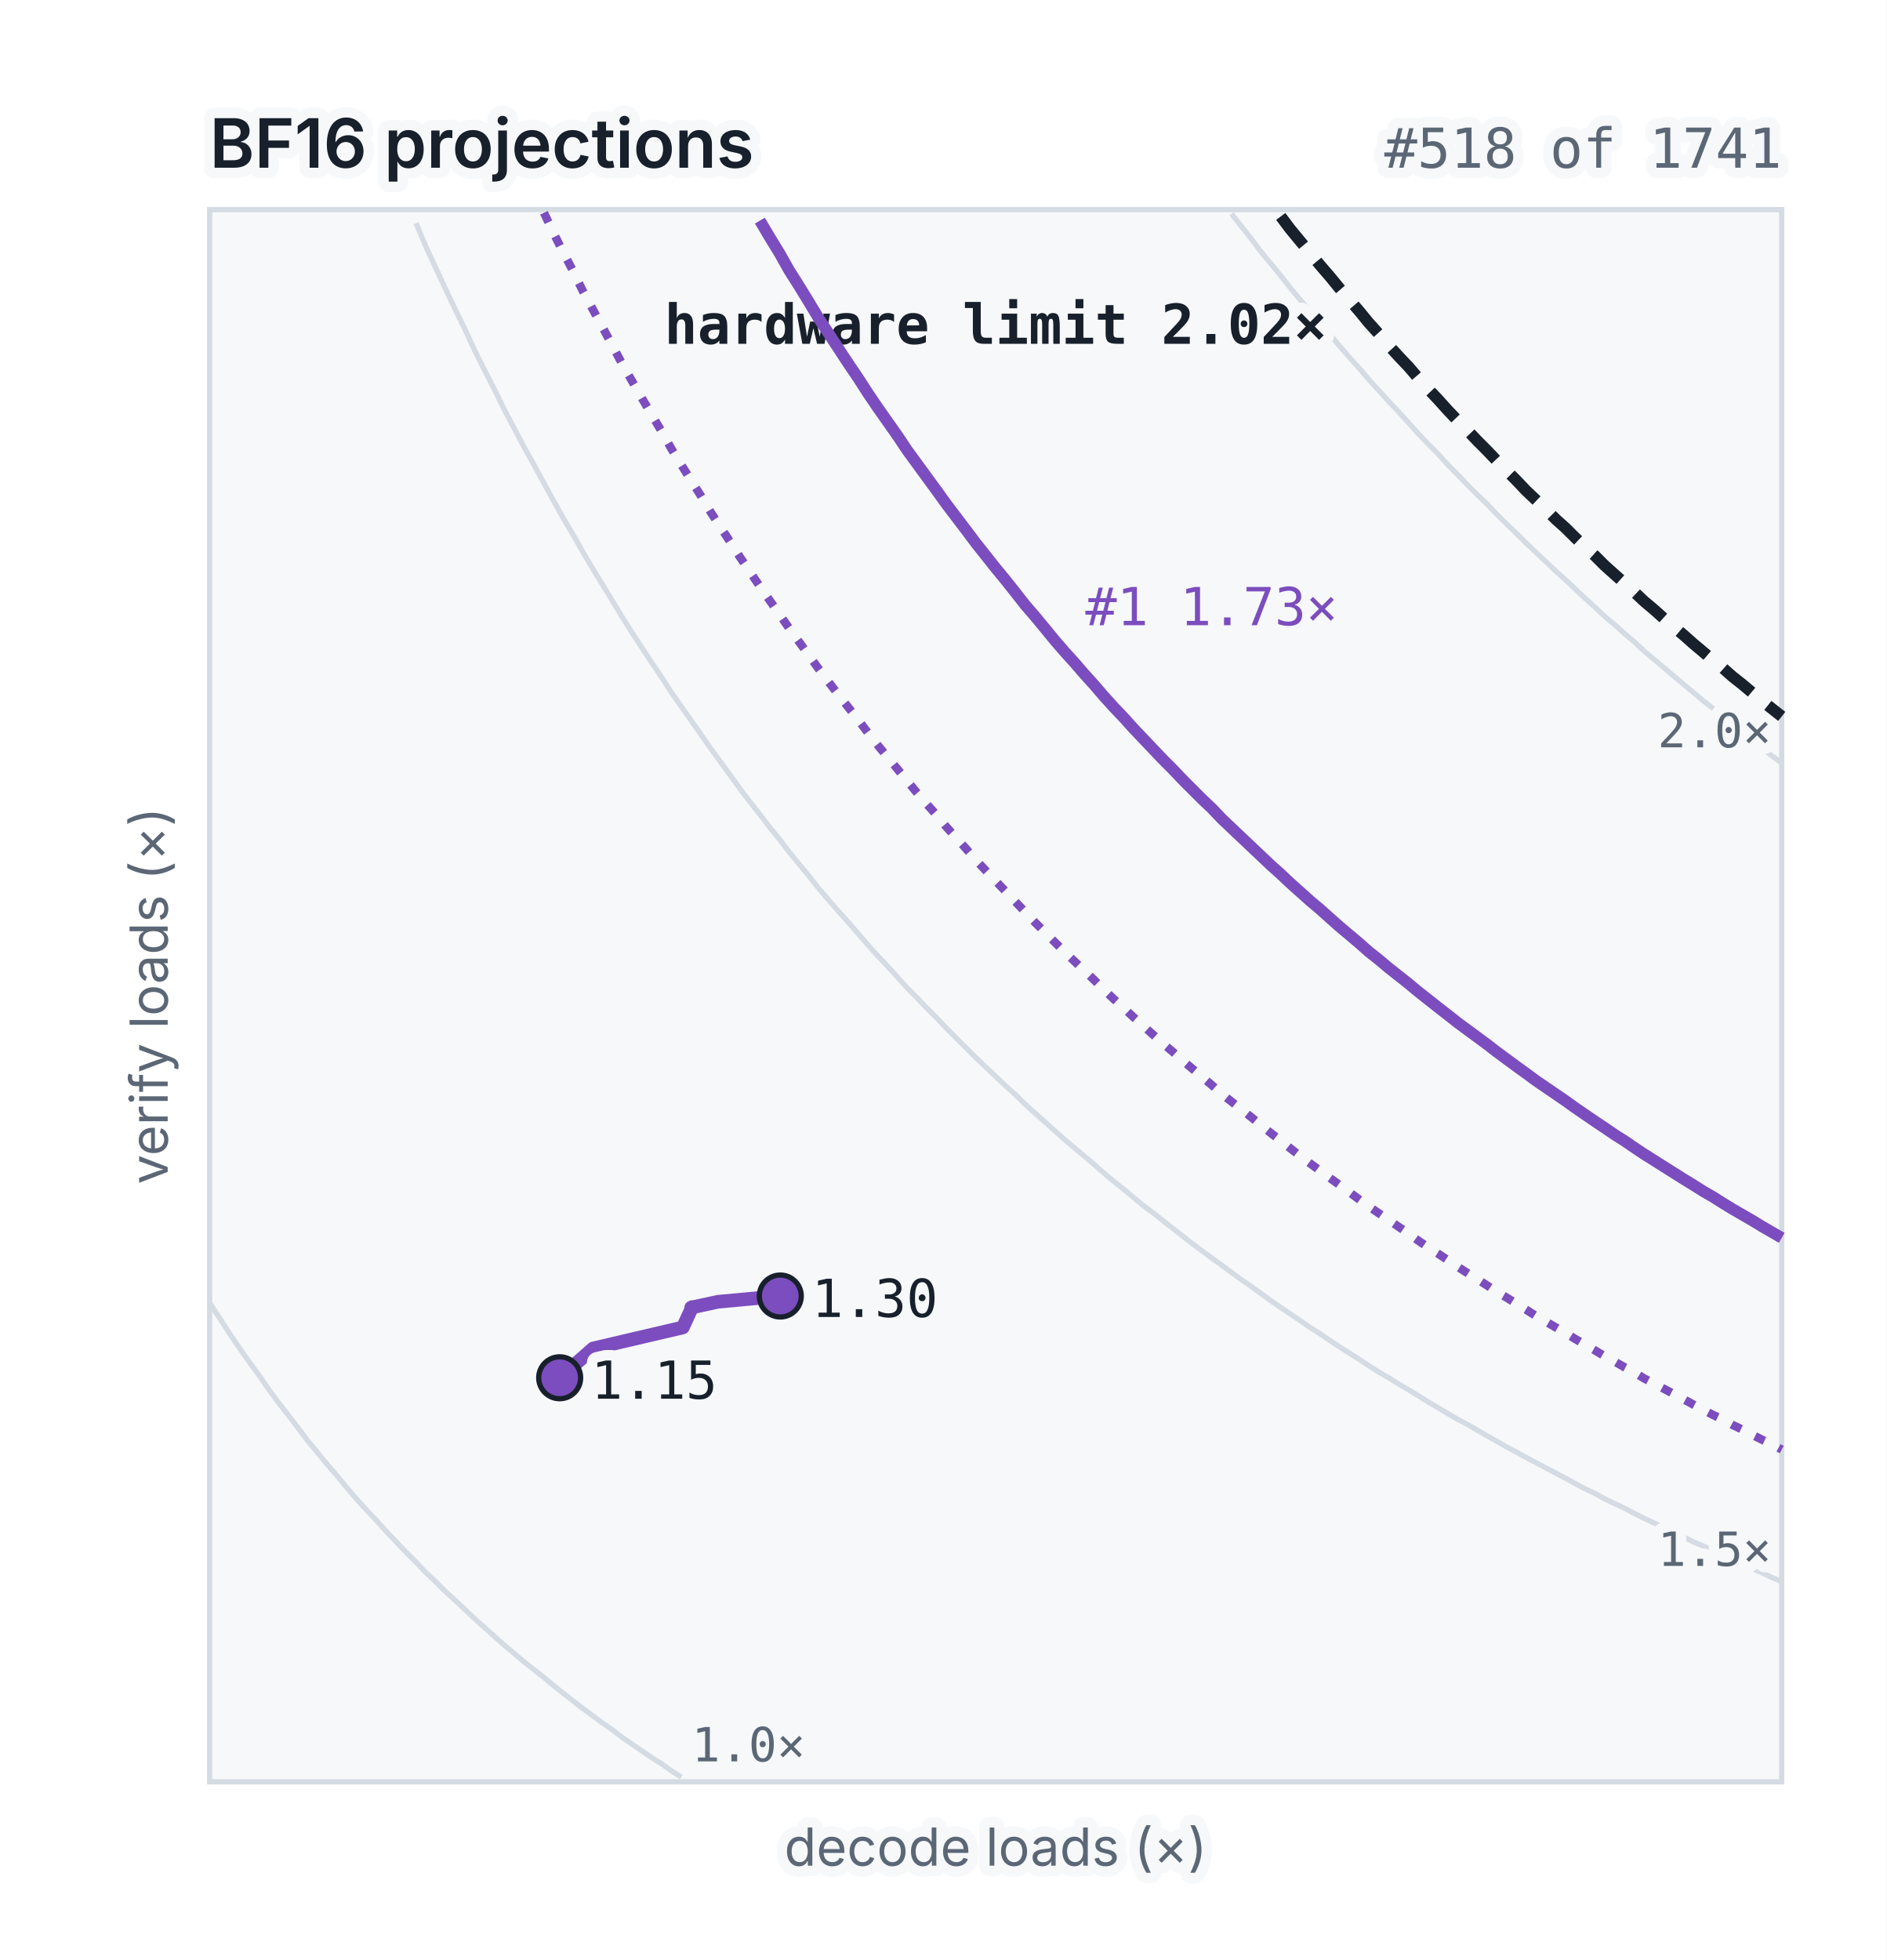
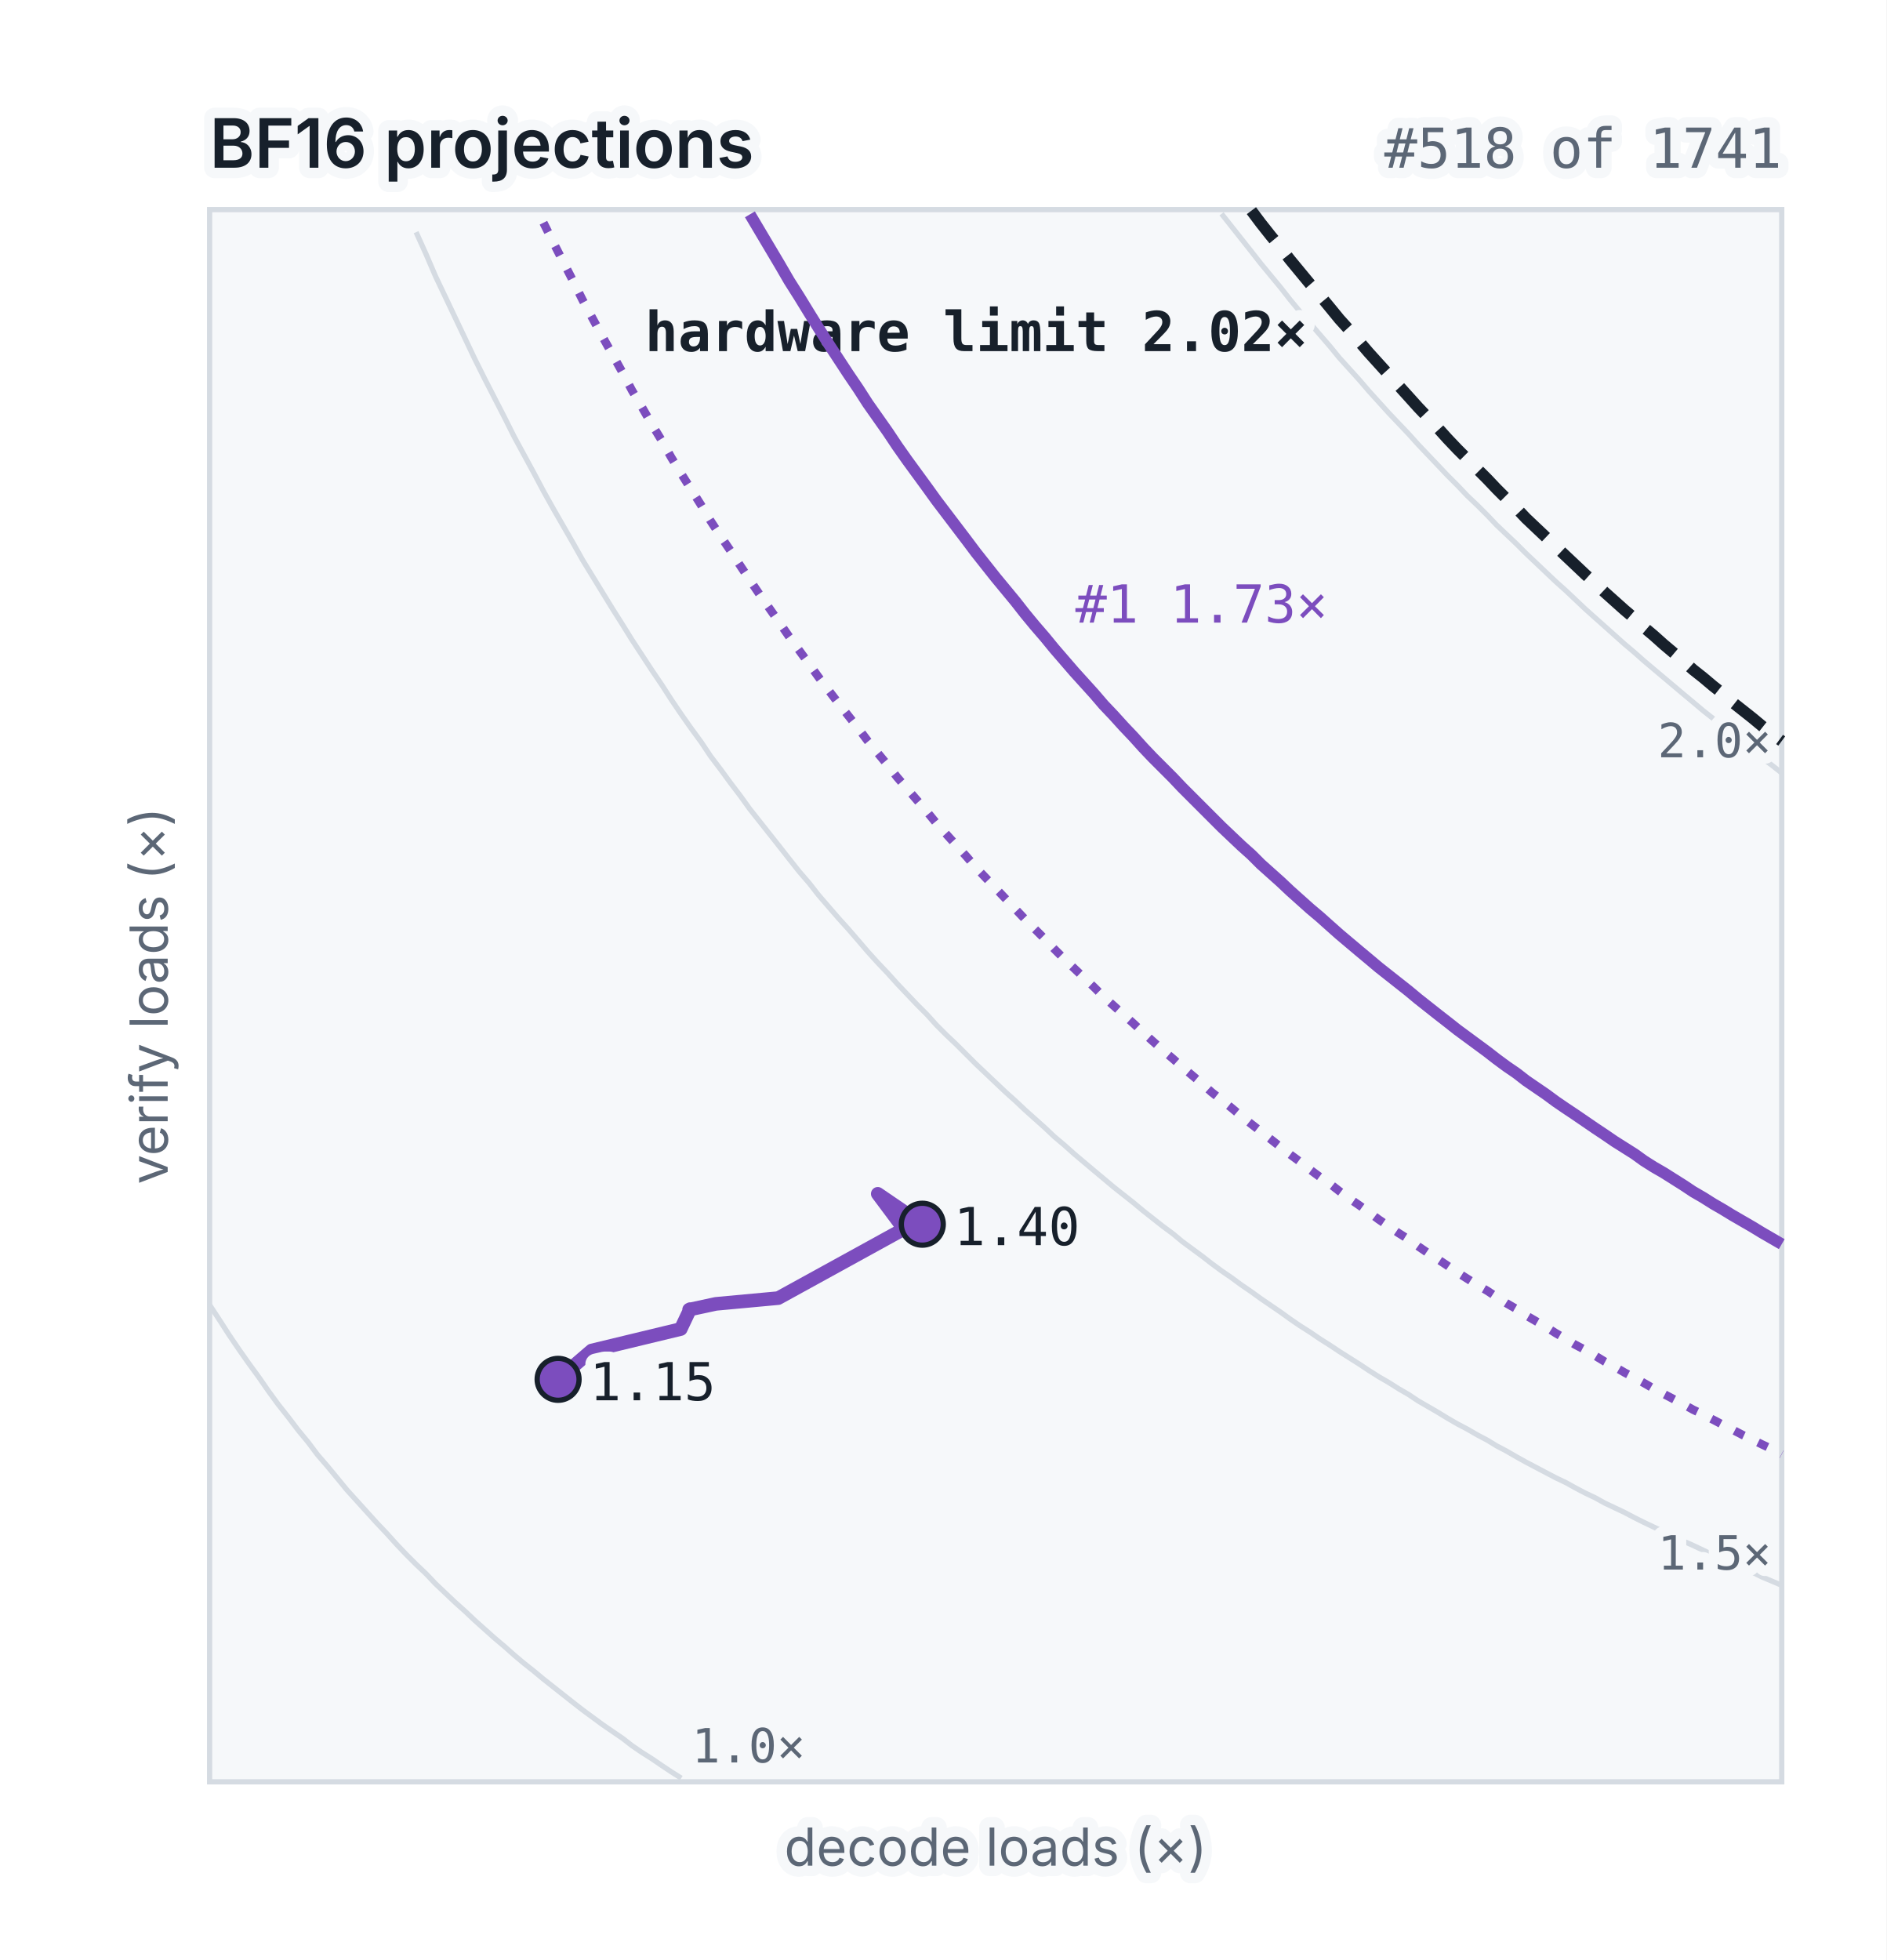
<svg xmlns="http://www.w3.org/2000/svg" viewBox="0 0 360 374" width="360" height="374" role="img">
  <rect width="360" height="374" fill="#ffffff" />
  <rect x="40" y="40" width="300" height="300" fill="#f6f8fa" stroke="#d5dbe2" />
-   <polyline points="40.0,248.6 41.9,251.5 43.7,254.3 45.6,257.1 47.5,259.8 49.4,262.4 51.2,265.0 53.1,267.6 55.0,270.0 56.9,272.5 58.7,274.9 60.6,277.2 62.5,279.5 64.4,281.7 66.2,283.9 68.1,286.1 70.0,288.2 71.9,290.2 73.8,292.3 75.6,294.2 77.5,296.2 79.4,298.1 81.2,300.0 83.1,301.8 85.0,303.7 86.9,305.4 88.8,307.2 90.6,308.9 92.5,310.6 94.4,312.3 96.2,313.9 98.1,315.5 100.0,317.1 101.9,318.6 103.8,320.1 105.6,321.6 107.5,323.1 109.4,324.6 111.2,326.0 113.1,327.4 115.0,328.8 116.9,330.1 118.7,331.5 120.6,332.8 122.5,334.1 124.4,335.4 126.3,336.6 128.1,337.9 130.0,339.1" fill="none" stroke="#d5dbe2" stroke-width="1" stroke-linejoin="round" />
-   <text x="132.0" y="336.1" font-size="9" fill="#5c6776" text-anchor="start" font-weight="400" style="font-family:'JetBrains Mono',ui-monospace,Menlo,monospace;paint-order:stroke" stroke="#f6f8fa" stroke-width="4" stroke-linejoin="round">1.0×</text>
-   <polyline points="79.4,42.6 81.2,46.9 83.1,51.0 85.0,55.1 86.9,59.1 88.8,63.0 90.6,66.9 92.5,70.7 94.4,74.4 96.2,78.1 98.1,81.7 100.0,85.3 101.9,88.7 103.8,92.2 105.6,95.5 107.5,98.9 109.4,102.1 111.2,105.3 113.1,108.5 115.0,111.6 116.9,114.7 118.7,117.7 120.6,120.7 122.5,123.6 124.4,126.5 126.3,129.3 128.1,132.1 130.0,134.8 131.9,137.5 133.8,140.2 135.6,142.8 137.5,145.4 139.4,148.0 141.2,150.5 143.1,153.0 145.0,155.4 146.9,157.9 148.8,160.2 150.6,162.6 152.5,164.9 154.4,167.2 156.2,169.5 158.1,171.7 160.0,173.9 161.9,176.0 163.8,178.2 165.6,180.3 167.5,182.4 169.4,184.4 171.3,186.5 173.1,188.5 175.0,190.4 176.9,192.4 178.8,194.3 180.6,196.2 182.5,198.1 184.4,200.0 186.2,201.8 188.1,203.6 190.0,205.4 191.9,207.2 193.8,208.9 195.6,210.7 197.5,212.4 199.4,214.1 201.2,215.7 203.1,217.4 205.0,219.0 206.9,220.6 208.8,222.2 210.6,223.8 212.5,225.4 214.4,226.9 216.2,228.4 218.1,230.0 220.0,231.4 221.9,232.9 223.8,234.4 225.6,235.8 227.5,237.3 229.4,238.7 231.3,240.1 233.1,241.4 235.0,242.8 236.9,244.2 238.8,245.5 240.6,246.8 242.5,248.2 244.4,249.5 246.2,250.7 248.1,252.0 250.0,253.3 251.9,254.5 253.8,255.8 255.6,257.0 257.5,258.2 259.4,259.4 261.2,260.6 263.1,261.8 265.0,262.9 266.9,264.1 268.8,265.2 270.6,266.3 272.5,267.5 274.4,268.6 276.2,269.7 278.1,270.8 280.0,271.8 281.9,272.9 283.8,274.0 285.6,275.0 287.5,276.1 289.4,277.1 291.2,278.1 293.1,279.1 295.0,280.1 296.9,281.1 298.8,282.1 300.6,283.1 302.5,284.1 304.4,285.0 306.2,286.0 308.1,286.9 310.0,287.8 311.9,288.8 313.7,289.7 315.6,290.6 317.5,291.5 319.4,292.4 321.3,293.3 323.1,294.2 325.0,295.0 326.9,295.9 328.8,296.8 330.6,297.6 332.5,298.5 334.4,299.3 336.2,300.1 338.1,301.0 340.0,301.8" fill="none" stroke="#d5dbe2" stroke-width="1" stroke-linejoin="round" />
-   <text x="338.0" y="298.8" font-size="9" fill="#5c6776" text-anchor="end" font-weight="400" style="font-family:'JetBrains Mono',ui-monospace,Menlo,monospace;paint-order:stroke" stroke="#f6f8fa" stroke-width="4" stroke-linejoin="round">1.5×</text>
-   <polyline points="235.0,40.8 236.9,43.2 238.8,45.6 240.6,48.0 242.5,50.3 244.4,52.6 246.2,54.9 248.1,57.2 250.0,59.4 251.9,61.6 253.8,63.8 255.6,66.0 257.5,68.2 259.4,70.3 261.2,72.4 263.1,74.5 265.0,76.6 266.9,78.6 268.8,80.7 270.6,82.7 272.5,84.7 274.4,86.6 276.2,88.6 278.1,90.5 280.0,92.5 281.9,94.4 283.8,96.2 285.6,98.1 287.5,100.0 289.4,101.8 291.2,103.6 293.1,105.4 295.0,107.2 296.9,109.0 298.8,110.7 300.6,112.4 302.5,114.2 304.4,115.9 306.2,117.6 308.1,119.2 310.0,120.9 311.9,122.5 313.7,124.2 315.6,125.8 317.5,127.4 319.4,129.0 321.3,130.6 323.1,132.1 325.0,133.7 326.9,135.2 328.8,136.7 330.6,138.3 332.5,139.8 334.4,141.3 336.2,142.7 338.1,144.2 340.0,145.6" fill="none" stroke="#d5dbe2" stroke-width="1" stroke-linejoin="round" />
-   <text x="338.0" y="142.6" font-size="9" fill="#5c6776" text-anchor="end" font-weight="400" style="font-family:'JetBrains Mono',ui-monospace,Menlo,monospace;paint-order:stroke" stroke="#f6f8fa" stroke-width="4" stroke-linejoin="round">2.0×</text>
-   <polyline points="244.4,41.3 246.2,43.7 248.1,46.0 250.0,48.3 251.9,50.6 253.8,52.8 255.6,55.0 257.5,57.2 259.4,59.4 261.2,61.6 263.1,63.7 265.0,65.9 266.9,68.0 268.8,70.0 270.6,72.1 272.5,74.2 274.4,76.2 276.2,78.2 278.1,80.2 280.0,82.1 281.9,84.1 283.8,86.0 285.6,87.9 287.5,89.8 289.4,91.7 291.2,93.6 293.1,95.4 295.0,97.2 296.9,99.1 298.8,100.8 300.6,102.6 302.5,104.4 304.4,106.1 306.2,107.9 308.1,109.6 310.0,111.3 311.9,113.0 313.7,114.7 315.6,116.3 317.5,118.0 319.4,119.6 321.3,121.2 323.1,122.8 325.0,124.4 326.9,126.0 328.8,127.5 330.6,129.1 332.5,130.6 334.4,132.2 336.2,133.7 338.1,135.2 340.0,136.7" fill="none" stroke="#17202b" stroke-width="2.2" stroke-dasharray="7 4" stroke-linejoin="round" />
-   <text x="253.2" y="65.6" font-size="10.5" fill="#17202b" text-anchor="end" font-weight="600" style="font-family:'JetBrains Mono',ui-monospace,Menlo,monospace;paint-order:stroke" stroke="#f6f8fa" stroke-width="4" stroke-linejoin="round">hardware limit 2.02×</text>
-   <polyline points="103.8,40.6 105.6,44.4 107.5,48.2 109.4,51.8 111.2,55.5 113.1,59.0 115.0,62.5 116.9,66.0 118.7,69.4 120.6,72.7 122.5,76.0 124.4,79.2 126.3,82.4 128.1,85.6 130.0,88.7 131.9,91.7 133.8,94.7 135.6,97.7 137.5,100.6 139.4,103.5 141.2,106.3 143.1,109.1 145.0,111.9 146.9,114.6 148.8,117.3 150.6,119.9 152.5,122.5 154.4,125.1 156.2,127.6 158.1,130.1 160.0,132.6 161.9,135.0 163.8,137.4 165.6,139.8 167.5,142.2 169.4,144.5 171.3,146.8 173.1,149.0 175.0,151.3 176.9,153.5 178.8,155.6 180.6,157.8 182.5,159.9 184.4,162.0 186.2,164.1 188.1,166.1 190.0,168.1 191.9,170.1 193.8,172.1 195.6,174.0 197.5,176.0 199.4,177.9 201.2,179.7 203.1,181.6 205.0,183.4 206.9,185.2 208.8,187.0 210.6,188.8 212.5,190.6 214.4,192.3 216.2,194.0 218.1,195.7 220.0,197.4 221.9,199.1 223.8,200.7 225.6,202.3 227.5,203.9 229.4,205.5 231.3,207.1 233.1,208.7 235.0,210.2 236.9,211.7 238.8,213.2 240.6,214.7 242.5,216.2 244.4,217.7 246.2,219.1 248.1,220.6 250.0,222.0 251.9,223.4 253.8,224.8 255.6,226.1 257.5,227.5 259.4,228.9 261.2,230.2 263.1,231.5 265.0,232.8 266.9,234.1 268.8,235.4 270.6,236.7 272.5,238.0 274.4,239.2 276.2,240.4 278.1,241.7 280.0,242.9 281.9,244.1 283.8,245.3 285.6,246.5 287.5,247.6 289.4,248.8 291.2,249.9 293.1,251.1 295.0,252.2 296.9,253.3 298.8,254.4 300.6,255.5 302.5,256.6 304.4,257.7 306.2,258.8 308.1,259.8 310.0,260.9 311.9,261.9 313.7,263.0 315.6,264.0 317.5,265.0 319.4,266.0 321.3,267.0 323.1,268.0 325.0,269.0 326.9,270.0 328.8,270.9 330.6,271.9 332.5,272.8 334.4,273.8 336.2,274.7 338.1,275.6 340.0,276.6" fill="none" stroke="#7c4dbe" stroke-width="1.6" stroke-dasharray="2 3" stroke-linejoin="round" />
-   <polyline points="145.0,42.1 146.9,45.3 148.8,48.4 150.6,51.6 152.5,54.6 154.4,57.7 156.2,60.7 158.1,63.6 160.0,66.5 161.9,69.4 163.8,72.2 165.6,75.0 167.5,77.8 169.4,80.5 171.3,83.2 173.1,85.9 175.0,88.5 176.9,91.1 178.8,93.7 180.6,96.2 182.5,98.7 184.4,101.2 186.2,103.6 188.1,106.0 190.0,108.4 191.9,110.7 193.8,113.1 195.6,115.4 197.5,117.6 199.4,119.9 201.2,122.1 203.1,124.3 205.0,126.4 206.9,128.6 208.8,130.7 210.6,132.8 212.5,134.9 214.4,136.9 216.2,138.9 218.1,140.9 220.0,142.9 221.9,144.9 223.8,146.8 225.6,148.7 227.5,150.6 229.4,152.5 231.3,154.3 233.1,156.2 235.0,158.0 236.9,159.8 238.8,161.6 240.6,163.3 242.5,165.1 244.4,166.8 246.2,168.5 248.1,170.2 250.0,171.9 251.9,173.5 253.8,175.2 255.6,176.8 257.5,178.4 259.4,180.0 261.2,181.6 263.1,183.1 265.0,184.7 266.9,186.2 268.8,187.7 270.6,189.2 272.5,190.7 274.4,192.2 276.2,193.6 278.1,195.1 280.0,196.5 281.9,197.9 283.8,199.3 285.6,200.7 287.5,202.1 289.4,203.5 291.2,204.8 293.1,206.2 295.0,207.5 296.9,208.8 298.8,210.1 300.6,211.4 302.5,212.7 304.4,214.0 306.2,215.2 308.1,216.5 310.0,217.7 311.9,219.0 313.7,220.2 315.6,221.4 317.5,222.6 319.4,223.8 321.3,225.0 323.1,226.1 325.0,227.3 326.9,228.4 328.8,229.6 330.6,230.7 332.5,231.8 334.4,232.9 336.2,234.0 338.1,235.1 340.0,236.2" fill="none" stroke="#7c4dbe" stroke-width="2.2" stroke-linejoin="round" />
-   <text x="207.1" y="119.3" font-size="10" fill="#7c4dbe" text-anchor="start" font-weight="400" style="font-family:'JetBrains Mono',ui-monospace,Menlo,monospace;paint-order:stroke" stroke="#f6f8fa" stroke-width="4" stroke-linejoin="round">#1 1.73×</text>
-   <polyline points="106.8,262.9 113.2,257.3 130.3,253.3 132.1,249.4 131.9,249.5 137.0,248.4 148.9,247.3" fill="none" stroke="#7c4dbe" stroke-width="2.6" stroke-linejoin="round" />
-   <circle cx="106.8" cy="262.9" r="4" fill="#7c4dbe" stroke="#17202b" />
-   <text x="112.8" y="266.9" font-size="10" fill="#17202b" text-anchor="start" font-weight="400" style="font-family:'JetBrains Mono',ui-monospace,Menlo,monospace;paint-order:stroke" stroke="#f6f8fa" stroke-width="4" stroke-linejoin="round">1.15</text>
-   <circle cx="148.9" cy="247.3" r="4" fill="#7c4dbe" stroke="#17202b" />
-   <text x="154.9" y="251.3" font-size="10" fill="#17202b" text-anchor="start" font-weight="400" style="font-family:'JetBrains Mono',ui-monospace,Menlo,monospace;paint-order:stroke" stroke="#f6f8fa" stroke-width="4" stroke-linejoin="round">1.30</text>
+   <polyline points="40.0,249.0 41.9,251.9 43.7,254.7 45.6,257.5 47.5,260.2 49.4,262.8 51.2,265.4 53.1,268.0 55.0,270.4 56.9,272.9 58.8,275.2 60.6,277.6 62.5,279.8 64.4,282.1 66.2,284.3 68.1,286.4 70.0,288.5 71.9,290.6 73.8,292.6 75.6,294.6 77.5,296.6 79.4,298.5 81.3,300.3 83.1,302.2 85.0,304.0 86.9,305.8 88.8,307.5 90.6,309.2 92.5,310.9 94.4,312.6 96.3,314.2 98.1,315.8 100.0,317.4 101.9,318.9 103.7,320.4 105.6,321.9 107.5,323.4 109.4,324.9 111.2,326.3 113.1,327.7 115.0,329.1 116.9,330.4 118.8,331.7 120.6,333.1 122.5,334.4 124.4,335.6 126.3,336.9 128.1,338.1 130.0,339.3" fill="none" stroke="#d5dbe2" stroke-width="1" stroke-linejoin="round" />
+   <text x="132.0" y="336.3" font-size="9" fill="#5c6776" text-anchor="start" font-weight="400" style="font-family:'JetBrains Mono',ui-monospace,Menlo,monospace;paint-order:stroke" stroke="#f6f8fa" stroke-width="4" stroke-linejoin="round">1.0×</text>
+   <polyline points="79.4,44.3 81.3,48.5 83.1,52.7 85.0,56.7 86.9,60.7 88.8,64.7 90.6,68.5 92.5,72.3 94.4,76.0 96.3,79.7 98.1,83.3 100.0,86.8 101.9,90.3 103.7,93.7 105.6,97.1 107.5,100.4 109.4,103.7 111.2,106.9 113.1,110.0 115.0,113.1 116.9,116.2 118.8,119.2 120.6,122.1 122.5,125.0 124.4,127.9 126.3,130.7 128.1,133.5 130.0,136.3 131.9,139.0 133.8,141.6 135.6,144.3 137.5,146.8 139.4,149.4 141.3,151.9 143.1,154.4 145.0,156.8 146.9,159.2 148.8,161.6 150.6,163.9 152.5,166.3 154.4,168.5 156.2,170.8 158.1,173.0 160.0,175.2 161.9,177.3 163.8,179.5 165.6,181.6 167.5,183.7 169.4,185.7 171.2,187.7 173.1,189.7 175.0,191.7 176.9,193.6 178.7,195.6 180.6,197.5 182.5,199.3 184.4,201.2 186.2,203.0 188.1,204.8 190.0,206.6 191.9,208.4 193.8,210.1 195.6,211.8 197.5,213.5 199.4,215.2 201.2,216.9 203.1,218.5 205.0,220.2 206.9,221.8 208.8,223.4 210.6,224.9 212.5,226.5 214.4,228.0 216.3,229.5 218.1,231.0 220.0,232.5 221.9,234.0 223.8,235.4 225.6,236.9 227.5,238.3 229.4,239.7 231.2,241.1 233.1,242.5 235.0,243.8 236.9,245.2 238.8,246.5 240.6,247.8 242.5,249.1 244.4,250.4 246.2,251.7 248.1,253.0 250.0,254.2 251.9,255.5 253.8,256.7 255.6,257.9 257.5,259.1 259.4,260.3 261.2,261.5 263.1,262.7 265.0,263.8 266.9,265.0 268.8,266.1 270.6,267.3 272.5,268.4 274.4,269.5 276.2,270.6 278.1,271.7 280.0,272.7 281.9,273.8 283.8,274.8 285.6,275.9 287.5,276.9 289.4,278.0 291.2,279.0 293.1,280.0 295.0,281.0 296.9,282.0 298.8,282.9 300.6,283.9 302.5,284.9 304.4,285.8 306.2,286.8 308.1,287.7 310.0,288.6 311.9,289.6 313.7,290.5 315.6,291.4 317.5,292.3 319.4,293.2 321.3,294.1 323.1,294.9 325.0,295.8 326.9,296.7 328.8,297.5 330.6,298.4 332.5,299.2 334.4,300.0 336.2,300.9 338.1,301.7 340.0,302.5" fill="none" stroke="#d5dbe2" stroke-width="1" stroke-linejoin="round" />
+   <text x="338.0" y="299.5" font-size="9" fill="#5c6776" text-anchor="end" font-weight="400" style="font-family:'JetBrains Mono',ui-monospace,Menlo,monospace;paint-order:stroke" stroke="#f6f8fa" stroke-width="4" stroke-linejoin="round">1.5×</text>
+   <polyline points="233.1,40.8 235.0,43.2 236.9,45.6 238.8,48.0 240.6,50.3 242.5,52.6 244.4,54.9 246.2,57.2 248.1,59.5 250.0,61.7 251.9,63.9 253.8,66.1 255.6,68.3 257.5,70.4 259.4,72.5 261.2,74.6 263.1,76.7 265.0,78.8 266.9,80.8 268.8,82.8 270.6,84.8 272.5,86.8 274.4,88.8 276.2,90.7 278.1,92.6 280.0,94.6 281.9,96.4 283.8,98.3 285.6,100.2 287.5,102.0 289.4,103.8 291.2,105.6 293.1,107.4 295.0,109.2 296.9,111.0 298.8,112.7 300.6,114.4 302.5,116.2 304.4,117.9 306.2,119.5 308.1,121.2 310.0,122.9 311.9,124.5 313.7,126.1 315.6,127.7 317.5,129.3 319.4,130.9 321.3,132.5 323.1,134.0 325.0,135.6 326.9,137.1 328.8,138.6 330.6,140.1 332.5,141.6 334.4,143.1 336.2,144.6 338.1,146.0 340.0,147.5" fill="none" stroke="#d5dbe2" stroke-width="1" stroke-linejoin="round" />
+   <text x="338.0" y="144.5" font-size="9" fill="#5c6776" text-anchor="end" font-weight="400" style="font-family:'JetBrains Mono',ui-monospace,Menlo,monospace;paint-order:stroke" stroke="#f6f8fa" stroke-width="4" stroke-linejoin="round">2.0×</text>
+   <polyline points="238.8,40.2 240.6,42.6 242.5,45.0 244.4,47.3 246.2,49.6 248.1,51.9 250.0,54.2 251.9,56.4 253.8,58.7 255.6,60.9 257.5,63.0 259.4,65.2 261.2,67.3 263.1,69.4 265.0,71.5 266.9,73.6 268.8,75.7 270.6,77.7 272.5,79.7 274.4,81.7 276.2,83.7 278.1,85.7 280.0,87.6 281.9,89.5 283.8,91.4 285.6,93.3 287.5,95.2 289.4,97.0 291.2,98.9 293.1,100.7 295.0,102.5 296.9,104.3 298.8,106.1 300.6,107.8 302.5,109.6 304.4,111.3 306.2,113.0 308.1,114.7 310.0,116.4 311.9,118.0 313.7,119.7 315.6,121.3 317.5,123.0 319.4,124.6 321.3,126.2 323.1,127.8 325.0,129.3 326.9,130.9 328.8,132.4 330.6,134.0 332.5,135.5 334.4,137.0 336.2,138.5 338.1,140.0 340.0,141.4" fill="none" stroke="#17202b" stroke-width="2.2" stroke-dasharray="7 4" stroke-linejoin="round" />
+   <text x="249.5" y="67.0" font-size="10.5" fill="#17202b" text-anchor="end" font-weight="600" style="font-family:'JetBrains Mono',ui-monospace,Menlo,monospace;paint-order:stroke" stroke="#f6f8fa" stroke-width="4" stroke-linejoin="round">hardware limit 2.02×</text>
+   <polyline points="103.7,42.5 105.6,46.3 107.5,50.0 109.4,53.7 111.2,57.3 113.1,60.8 115.0,64.3 116.9,67.7 118.8,71.1 120.6,74.5 122.5,77.7 124.4,81.0 126.3,84.1 128.1,87.3 130.0,90.4 131.9,93.4 133.8,96.4 135.6,99.4 137.5,102.3 139.4,105.1 141.3,108.0 143.1,110.7 145.0,113.5 146.9,116.2 148.8,118.9 150.6,121.5 152.5,124.1 154.4,126.7 156.2,129.2 158.1,131.7 160.0,134.2 161.9,136.6 163.8,139.0 165.6,141.4 167.5,143.7 169.4,146.0 171.2,148.3 173.1,150.5 175.0,152.7 176.9,154.9 178.7,157.1 180.6,159.2 182.5,161.3 184.4,163.4 186.2,165.5 188.1,167.5 190.0,169.5 191.9,171.5 193.8,173.5 195.6,175.4 197.5,177.3 199.4,179.2 201.2,181.1 203.1,183.0 205.0,184.8 206.9,186.6 208.8,188.4 210.6,190.2 212.5,191.9 214.4,193.6 216.3,195.3 218.1,197.0 220.0,198.7 221.9,200.4 223.8,202.0 225.6,203.6 227.5,205.2 229.4,206.8 231.2,208.4 233.1,209.9 235.0,211.4 236.9,213.0 238.8,214.5 240.6,215.9 242.5,217.4 244.4,218.9 246.2,220.3 248.1,221.7 250.0,223.2 251.9,224.6 253.8,225.9 255.6,227.3 257.5,228.7 259.4,230.0 261.2,231.3 263.1,232.7 265.0,234.0 266.9,235.3 268.8,236.5 270.6,237.8 272.5,239.1 274.4,240.3 276.2,241.5 278.1,242.8 280.0,244.0 281.9,245.2 283.8,246.3 285.6,247.5 287.5,248.7 289.4,249.8 291.2,251.0 293.1,252.1 295.0,253.2 296.9,254.4 298.8,255.5 300.6,256.6 302.5,257.6 304.4,258.7 306.2,259.8 308.1,260.8 310.0,261.9 311.9,262.9 313.7,263.9 315.6,265.0 317.5,266.0 319.4,267.0 321.3,268.0 323.1,269.0 325.0,269.9 326.9,270.9 328.8,271.9 330.6,272.8 332.5,273.8 334.4,274.7 336.2,275.6 338.1,276.5 340.0,277.5" fill="none" stroke="#7c4dbe" stroke-width="1.6" stroke-dasharray="2 3" stroke-linejoin="round" />
+   <polyline points="143.1,40.9 145.0,44.1 146.9,47.3 148.8,50.5 150.6,53.6 152.5,56.6 154.4,59.7 156.2,62.6 158.1,65.6 160.0,68.5 161.9,71.4 163.8,74.2 165.6,77.0 167.5,79.7 169.4,82.4 171.2,85.1 173.1,87.8 175.0,90.4 176.9,93.0 178.7,95.5 180.6,98.0 182.5,100.5 184.4,103.0 186.2,105.4 188.1,107.8 190.0,110.2 191.9,112.5 193.8,114.8 195.6,117.1 197.5,119.4 199.4,121.6 201.2,123.8 203.1,126.0 205.0,128.2 206.9,130.3 208.8,132.4 210.6,134.5 212.5,136.5 214.4,138.6 216.3,140.6 218.1,142.6 220.0,144.6 221.9,146.5 223.8,148.4 225.6,150.3 227.5,152.2 229.4,154.1 231.2,155.9 233.1,157.8 235.0,159.6 236.9,161.4 238.8,163.1 240.6,164.9 242.5,166.6 244.4,168.3 246.2,170.0 248.1,171.7 250.0,173.4 251.9,175.0 253.8,176.7 255.6,178.3 257.5,179.9 259.4,181.5 261.2,183.0 263.1,184.6 265.0,186.1 266.9,187.6 268.8,189.1 270.6,190.6 272.5,192.1 274.4,193.6 276.2,195.0 278.1,196.5 280.0,197.9 281.9,199.3 283.8,200.7 285.6,202.1 287.5,203.5 289.4,204.8 291.2,206.2 293.1,207.5 295.0,208.8 296.9,210.2 298.8,211.5 300.6,212.7 302.5,214.0 304.4,215.3 306.2,216.5 308.1,217.8 310.0,219.0 311.9,220.2 313.7,221.5 315.6,222.7 317.5,223.8 319.4,225.0 321.3,226.2 323.1,227.4 325.0,228.5 326.9,229.7 328.8,230.8 330.6,231.9 332.5,233.0 334.4,234.1 336.2,235.2 338.1,236.3 340.0,237.4" fill="none" stroke="#7c4dbe" stroke-width="2.2" stroke-linejoin="round" />
+   <text x="205.2" y="118.8" font-size="10" fill="#7c4dbe" text-anchor="start" font-weight="400" style="font-family:'JetBrains Mono',ui-monospace,Menlo,monospace;paint-order:stroke" stroke="#f6f8fa" stroke-width="4" stroke-linejoin="round">#1 1.73×</text>
+   <polyline points="106.5,263.2 112.9,257.7 129.9,253.6 131.7,249.8 131.5,249.9 136.6,248.8 148.5,247.7 172.5,234.5 167.5,227.8 176.0,233.6" fill="none" stroke="#7c4dbe" stroke-width="2.6" stroke-linejoin="round" />
+   <circle cx="106.5" cy="263.2" r="4" fill="#7c4dbe" stroke="#17202b" />
+   <text x="112.5" y="267.2" font-size="10" fill="#17202b" text-anchor="start" font-weight="400" style="font-family:'JetBrains Mono',ui-monospace,Menlo,monospace;paint-order:stroke" stroke="#f6f8fa" stroke-width="4" stroke-linejoin="round">1.15</text>
+   <circle cx="176.0" cy="233.6" r="4" fill="#7c4dbe" stroke="#17202b" />
+   <text x="182.0" y="237.6" font-size="10" fill="#17202b" text-anchor="start" font-weight="400" style="font-family:'JetBrains Mono',ui-monospace,Menlo,monospace;paint-order:stroke" stroke="#f6f8fa" stroke-width="4" stroke-linejoin="round">1.40</text>
  <text x="40.0" y="32.0" font-size="13" fill="#17202b" text-anchor="start" font-weight="600" style="font-family:'Source Sans 3',system-ui,-apple-system,'Segoe UI',sans-serif;paint-order:stroke" stroke="#f6f8fa" stroke-width="4" stroke-linejoin="round">BF16 projections</text>
  <text x="340.0" y="32.0" font-size="10.5" fill="#5c6776" text-anchor="end" font-weight="400" style="font-family:'JetBrains Mono',ui-monospace,Menlo,monospace;paint-order:stroke" stroke="#f6f8fa" stroke-width="4" stroke-linejoin="round">#518 of 1741</text>
  <text x="190.0" y="356.0" font-size="10" fill="#5c6776" text-anchor="middle" font-weight="400" style="font-family:'Source Sans 3',system-ui,-apple-system,'Segoe UI',sans-serif;paint-order:stroke" stroke="#f6f8fa" stroke-width="4" stroke-linejoin="round">decode loads (×)</text>
  <text x="32.0" y="190.0" font-size="10" fill="#5c6776" text-anchor="middle" transform="rotate(-90 32.0 190.0)" style="font-family:'Source Sans 3',system-ui,-apple-system,'Segoe UI',sans-serif">verify loads (×)</text>
</svg>
